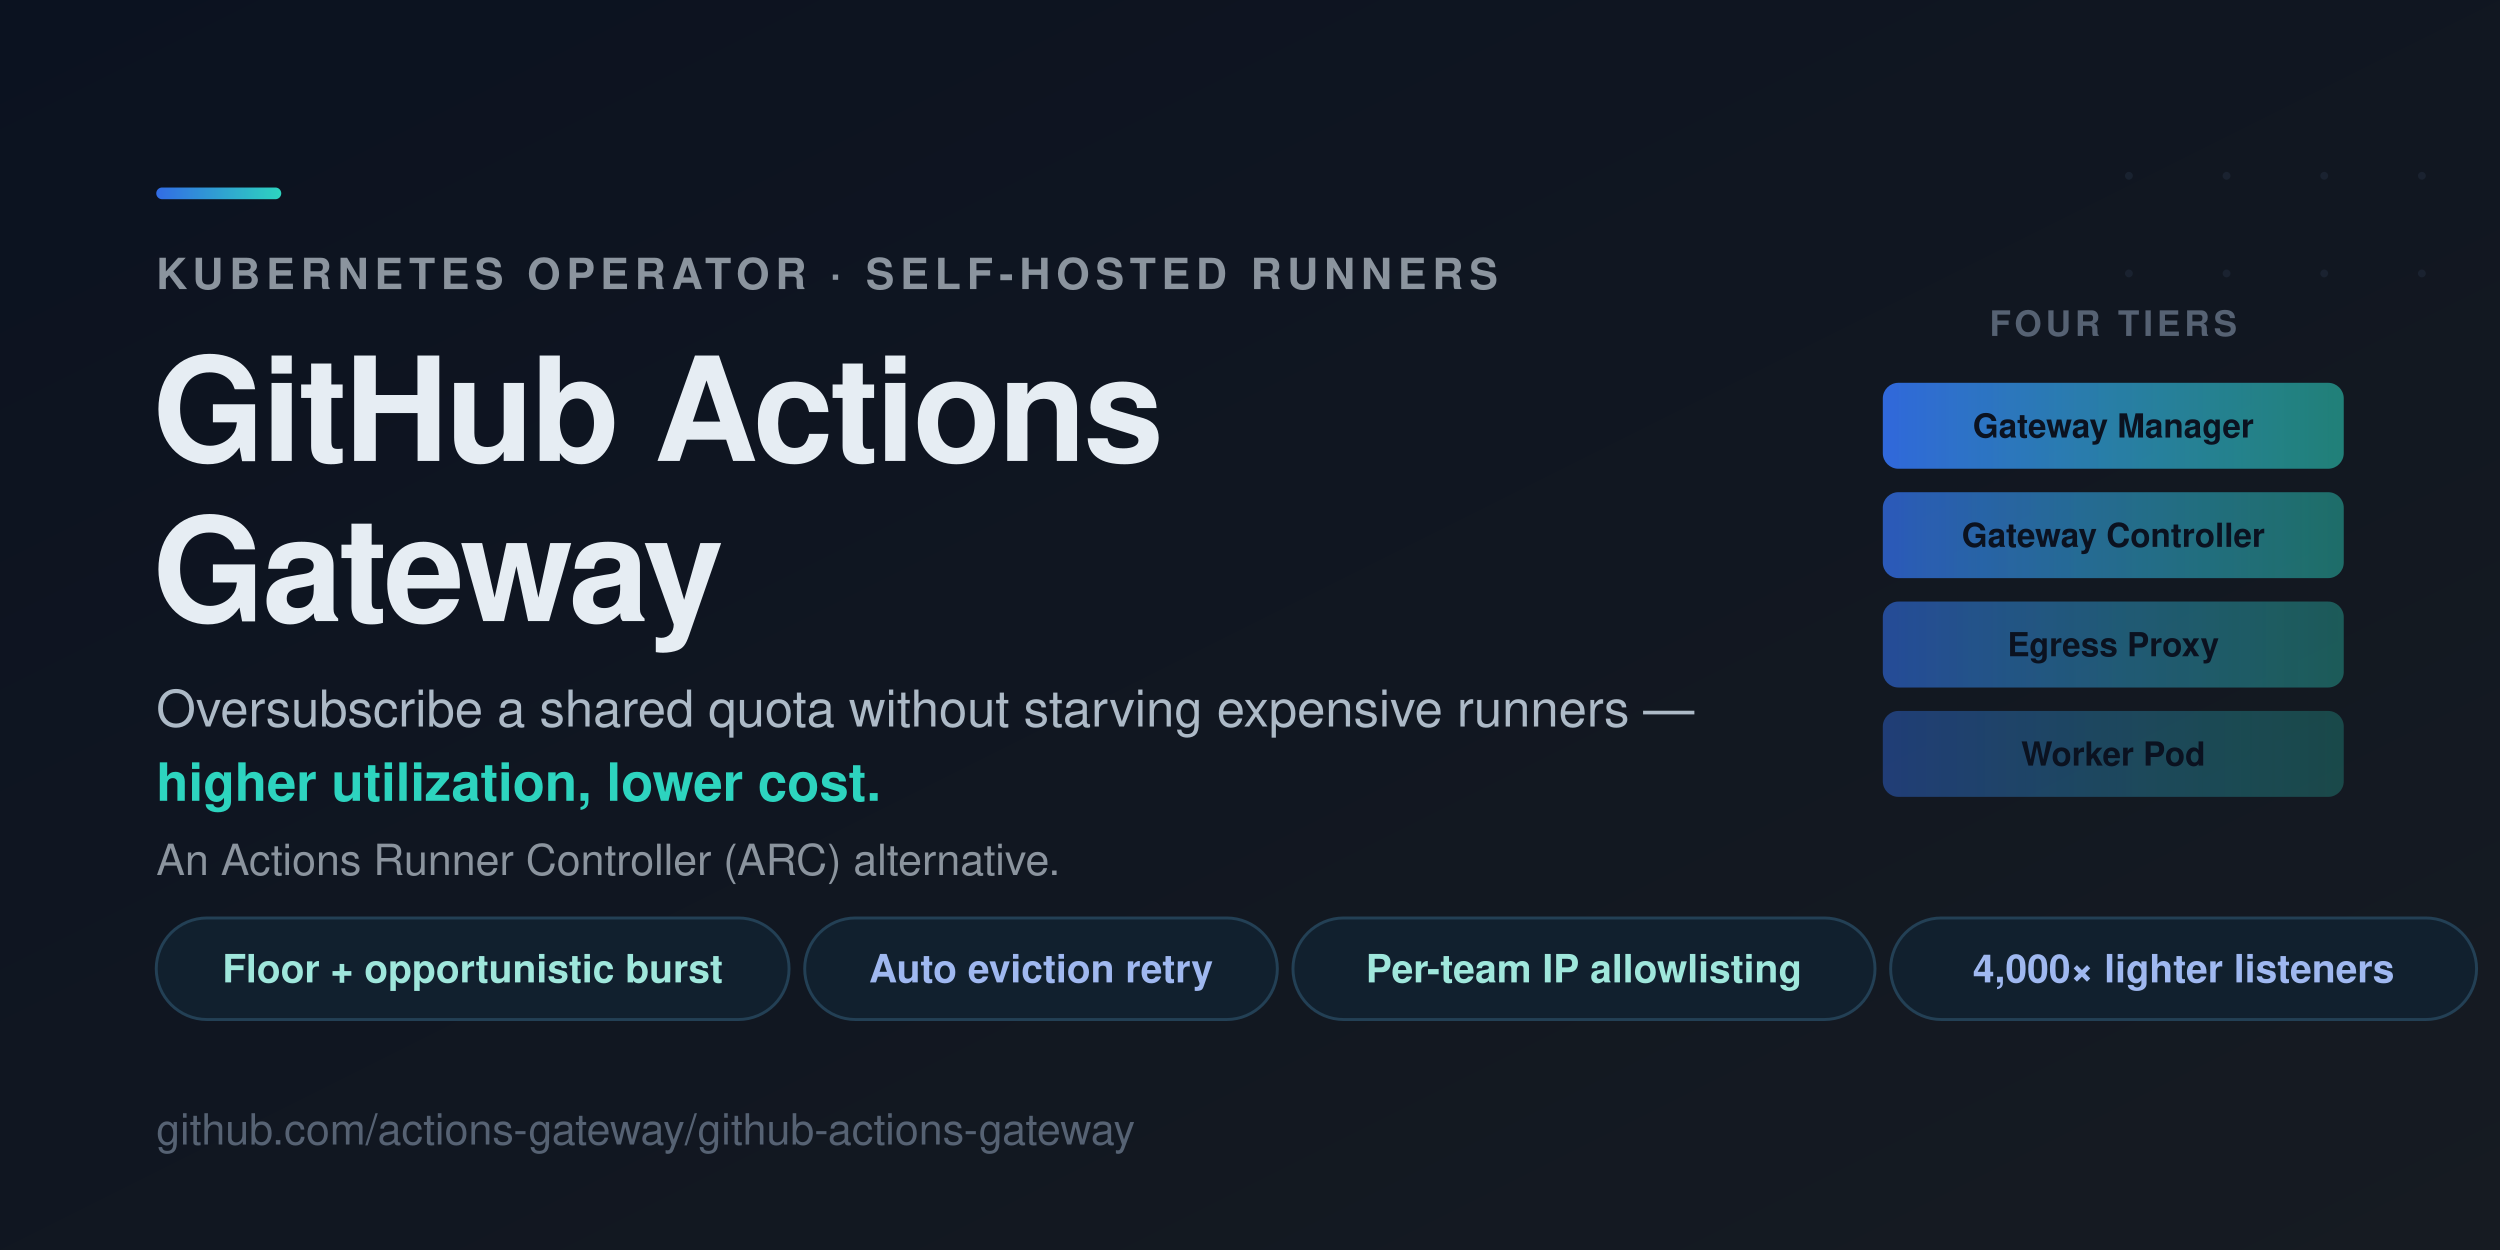
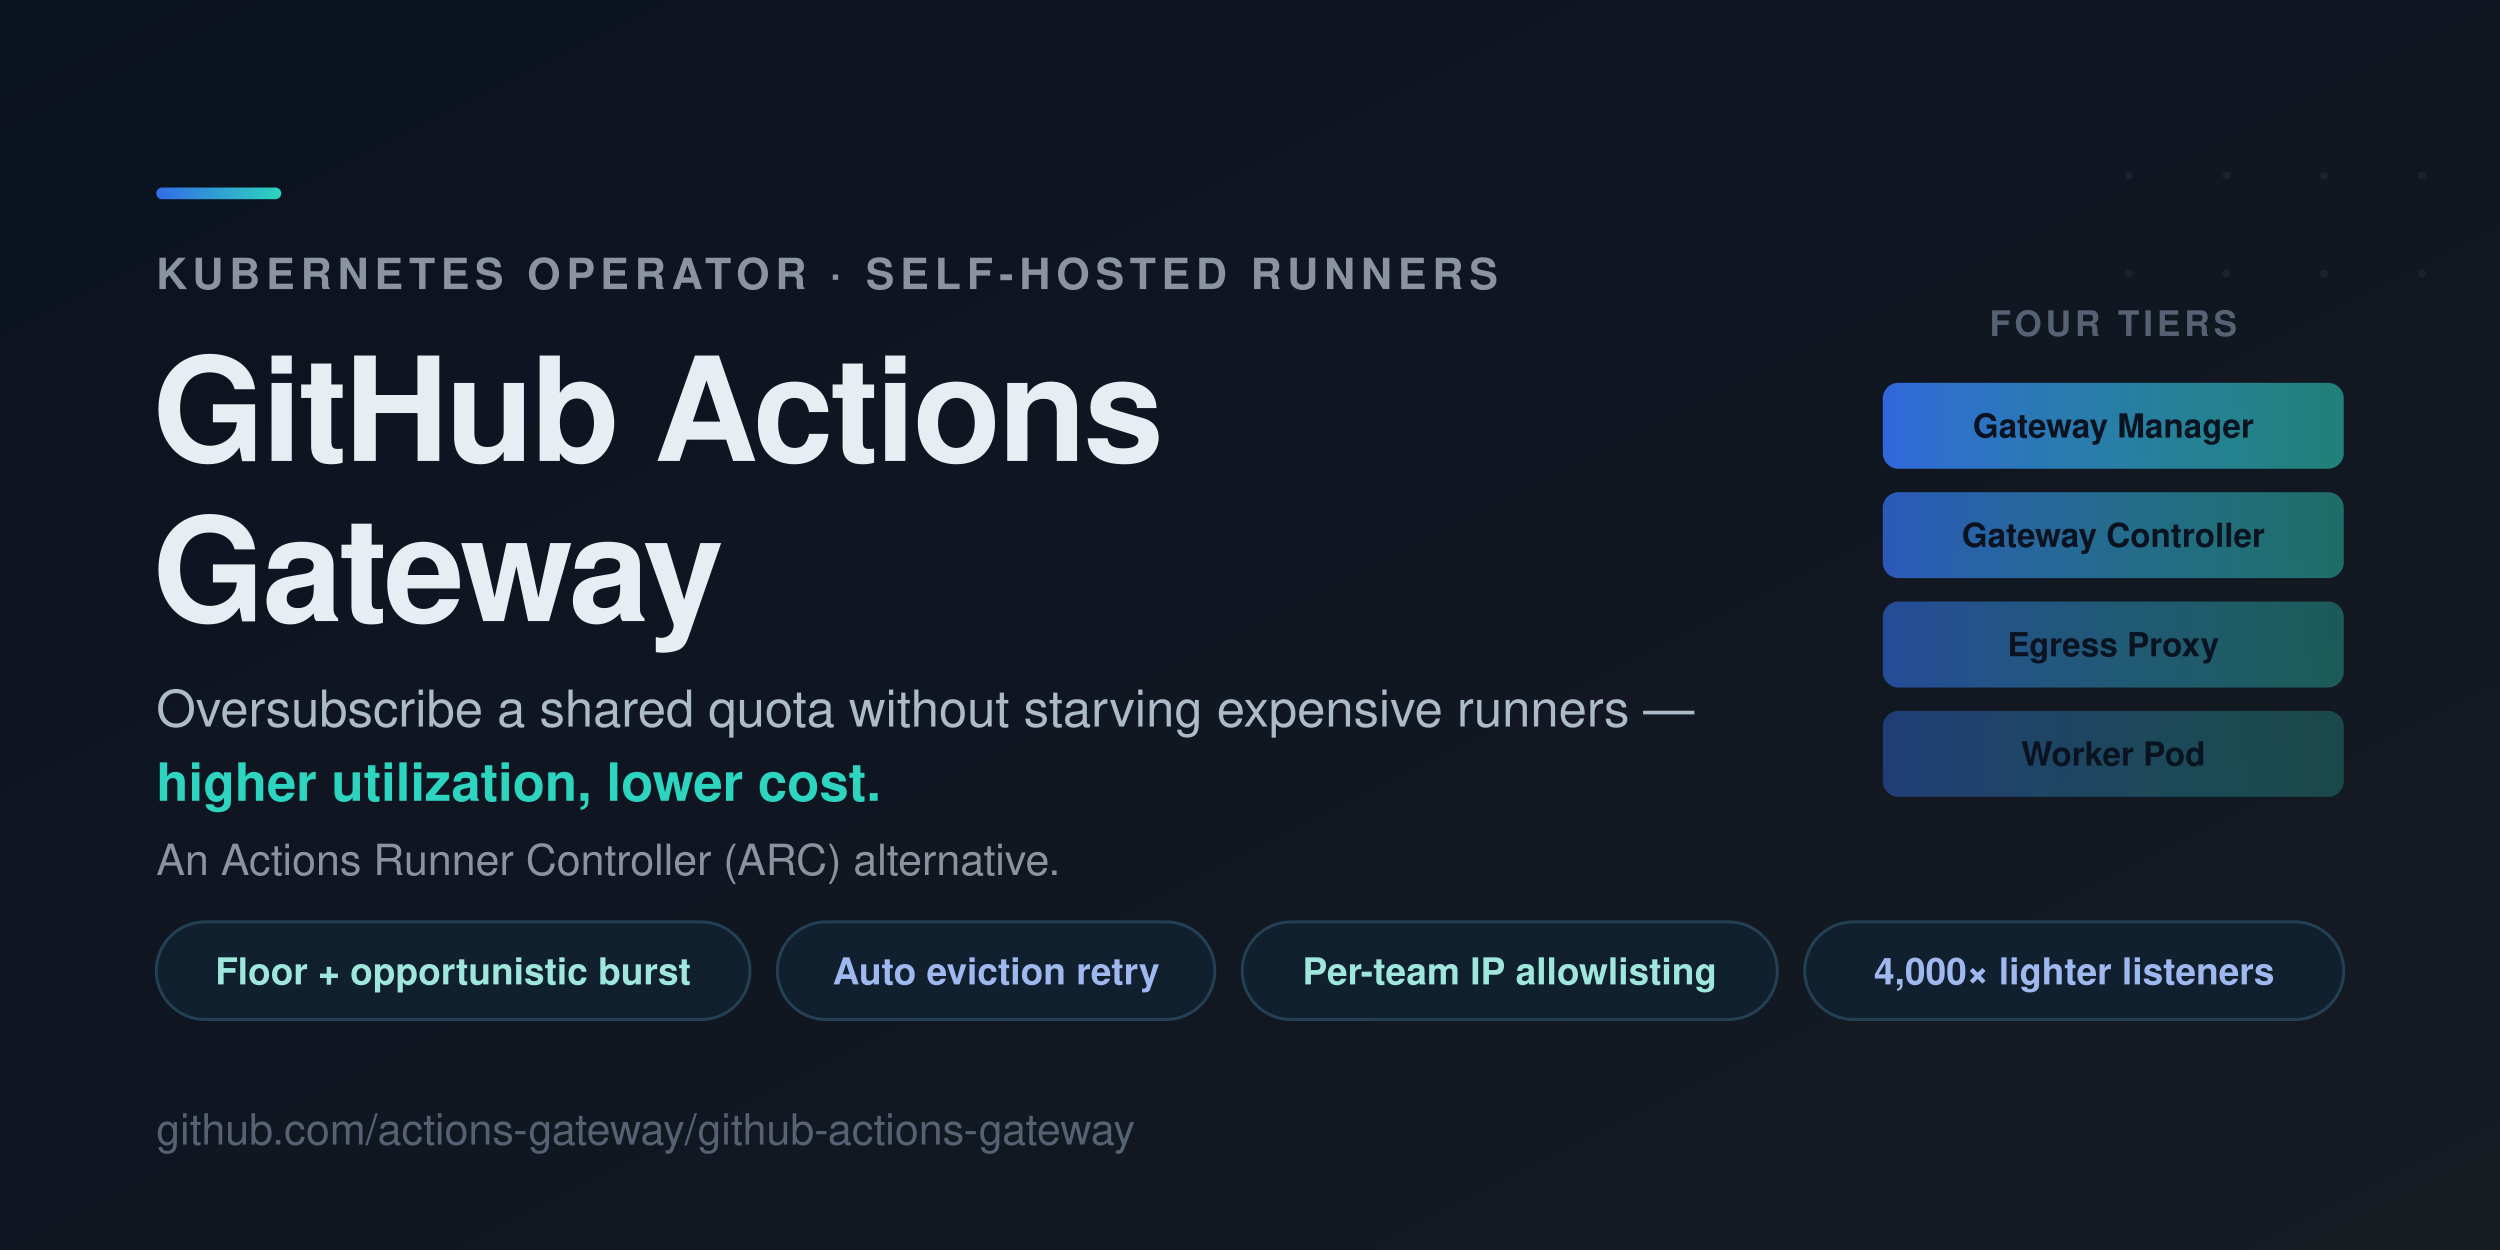
<svg xmlns="http://www.w3.org/2000/svg" width="1280" height="640" viewBox="0 0 1280 640" font-family="-apple-system, BlinkMacSystemFont, 'Segoe UI', Helvetica, Arial, sans-serif">
  <defs>
    <linearGradient id="bg" x1="0" y1="0" x2="1" y2="1">
      <stop offset="0" stop-color="#0B1220" />
      <stop offset="1" stop-color="#161B22" />
    </linearGradient>
    <linearGradient id="accent" x1="0" y1="0" x2="1" y2="0">
      <stop offset="0" stop-color="#326CE5" />
      <stop offset="1" stop-color="#2DD4BF" />
    </linearGradient>
    <linearGradient id="tier" x1="0" y1="0" x2="1" y2="0">
      <stop offset="0" stop-color="#326CE5" stop-opacity="0.95" />
      <stop offset="1" stop-color="#2DD4BF" stop-opacity="0.55" />
    </linearGradient>
  </defs>
  <rect width="1280" height="640" fill="url(#bg)" />
  <g fill="#1F2A3A" opacity="0.6">
    <circle cx="1090" cy="90" r="2" />
    <circle cx="1140" cy="90" r="2" />
    <circle cx="1190" cy="90" r="2" />
    <circle cx="1240" cy="90" r="2" />
    <circle cx="1090" cy="140" r="2" />
    <circle cx="1140" cy="140" r="2" />
    <circle cx="1190" cy="140" r="2" />
    <circle cx="1240" cy="140" r="2" />
  </g>
  <rect x="80" y="96" width="64" height="6" rx="3" fill="url(#accent)" />
  <text x="80" y="148" fill="#8B949E" font-size="22" font-weight="600" letter-spacing="3">KUBERNETES OPERATOR · SELF-HOSTED RUNNERS</text>
  <text x="78" y="236" fill="#E6EDF3" font-size="74" font-weight="800" letter-spacing="-1.5">GitHub Actions</text>
  <text x="78" y="318" fill="#E6EDF3" font-size="74" font-weight="800" letter-spacing="-1.5">Gateway</text>
  <text x="80" y="372" fill="#ADBAC7" font-size="26" font-weight="400">Oversubscribe a shared quota without starving expensive runners —</text>
  <text x="80" y="410" fill="#2DD4BF" font-size="27" font-weight="600">higher utilization, lower cost.</text>
  <text x="80" y="448" fill="#8B949E" font-size="22" font-weight="400">An Actions Runner Controller (ARC) alternative.</text>
-   <g font-size="20" font-weight="600">
+   <g font-size="19" font-weight="600">
    <g>
-       <rect x="80" y="470" width="324" height="52" rx="26" fill="#11202E" stroke="#234055" stroke-width="1.5" />
-       <text x="242" y="503" fill="#9FE7DC" text-anchor="middle">Floor + opportunistic burst</text>
+       <rect x="80" y="472" width="304" height="50" rx="25" fill="#11202E" stroke="#234055" stroke-width="1.5" />
+       <text x="232" y="504" fill="#9FE7DC" text-anchor="middle">Floor + opportunistic burst</text>
    </g>
    <g>
-       <rect x="412" y="470" width="242" height="52" rx="26" fill="#11202E" stroke="#234055" stroke-width="1.5" />
-       <text x="533" y="503" fill="#9FB8F0" text-anchor="middle">Auto eviction retry</text>
+       <rect x="398" y="472" width="224" height="50" rx="25" fill="#11202E" stroke="#234055" stroke-width="1.5" />
+       <text x="510" y="504" fill="#9FB8F0" text-anchor="middle">Auto eviction retry</text>
    </g>
    <g>
-       <rect x="662" y="470" width="298" height="52" rx="26" fill="#11202E" stroke="#234055" stroke-width="1.5" />
-       <text x="811" y="503" fill="#9FE7DC" text-anchor="middle">Per-team IP allowlisting</text>
+       <rect x="636" y="472" width="274" height="50" rx="25" fill="#11202E" stroke="#234055" stroke-width="1.5" />
+       <text x="773" y="504" fill="#9FE7DC" text-anchor="middle">Per-team IP allowlisting</text>
    </g>
    <g>
-       <rect x="968" y="470" width="300" height="52" rx="26" fill="#11202E" stroke="#234055" stroke-width="1.5" />
-       <text x="1118" y="503" fill="#9FB8F0" text-anchor="middle">4,000× lighter listeners</text>
+       <rect x="924" y="472" width="276" height="50" rx="25" fill="#11202E" stroke="#234055" stroke-width="1.5" />
+       <text x="1062" y="504" fill="#9FB8F0" text-anchor="middle">4,000× lighter listeners</text>
    </g>
  </g>
  <g transform="translate(964, 196)">
    <text x="118" y="-24" fill="#566273" font-size="18" font-weight="600" letter-spacing="2" text-anchor="middle">FOUR TIERS</text>
    <rect x="0" y="0" width="236" height="44" rx="8" fill="url(#tier)" opacity="1.00" />
    <rect x="0" y="56" width="236" height="44" rx="8" fill="url(#tier)" opacity="0.82" />
    <rect x="0" y="112" width="236" height="44" rx="8" fill="url(#tier)" opacity="0.64" />
    <rect x="0" y="168" width="236" height="44" rx="8" fill="url(#tier)" opacity="0.46" />
    <g fill="#0B1220" font-size="17" font-weight="700">
      <text x="118" y="28" text-anchor="middle">Gateway Manager</text>
      <text x="118" y="84" text-anchor="middle">Gateway Controller</text>
      <text x="118" y="140" text-anchor="middle">Egress Proxy</text>
      <text x="118" y="196" text-anchor="middle">Worker Pod</text>
    </g>
  </g>
  <text x="80" y="586" fill="#566273" font-size="22" font-weight="500">github.com/actions-gateway/github-actions-gateway</text>
</svg>
